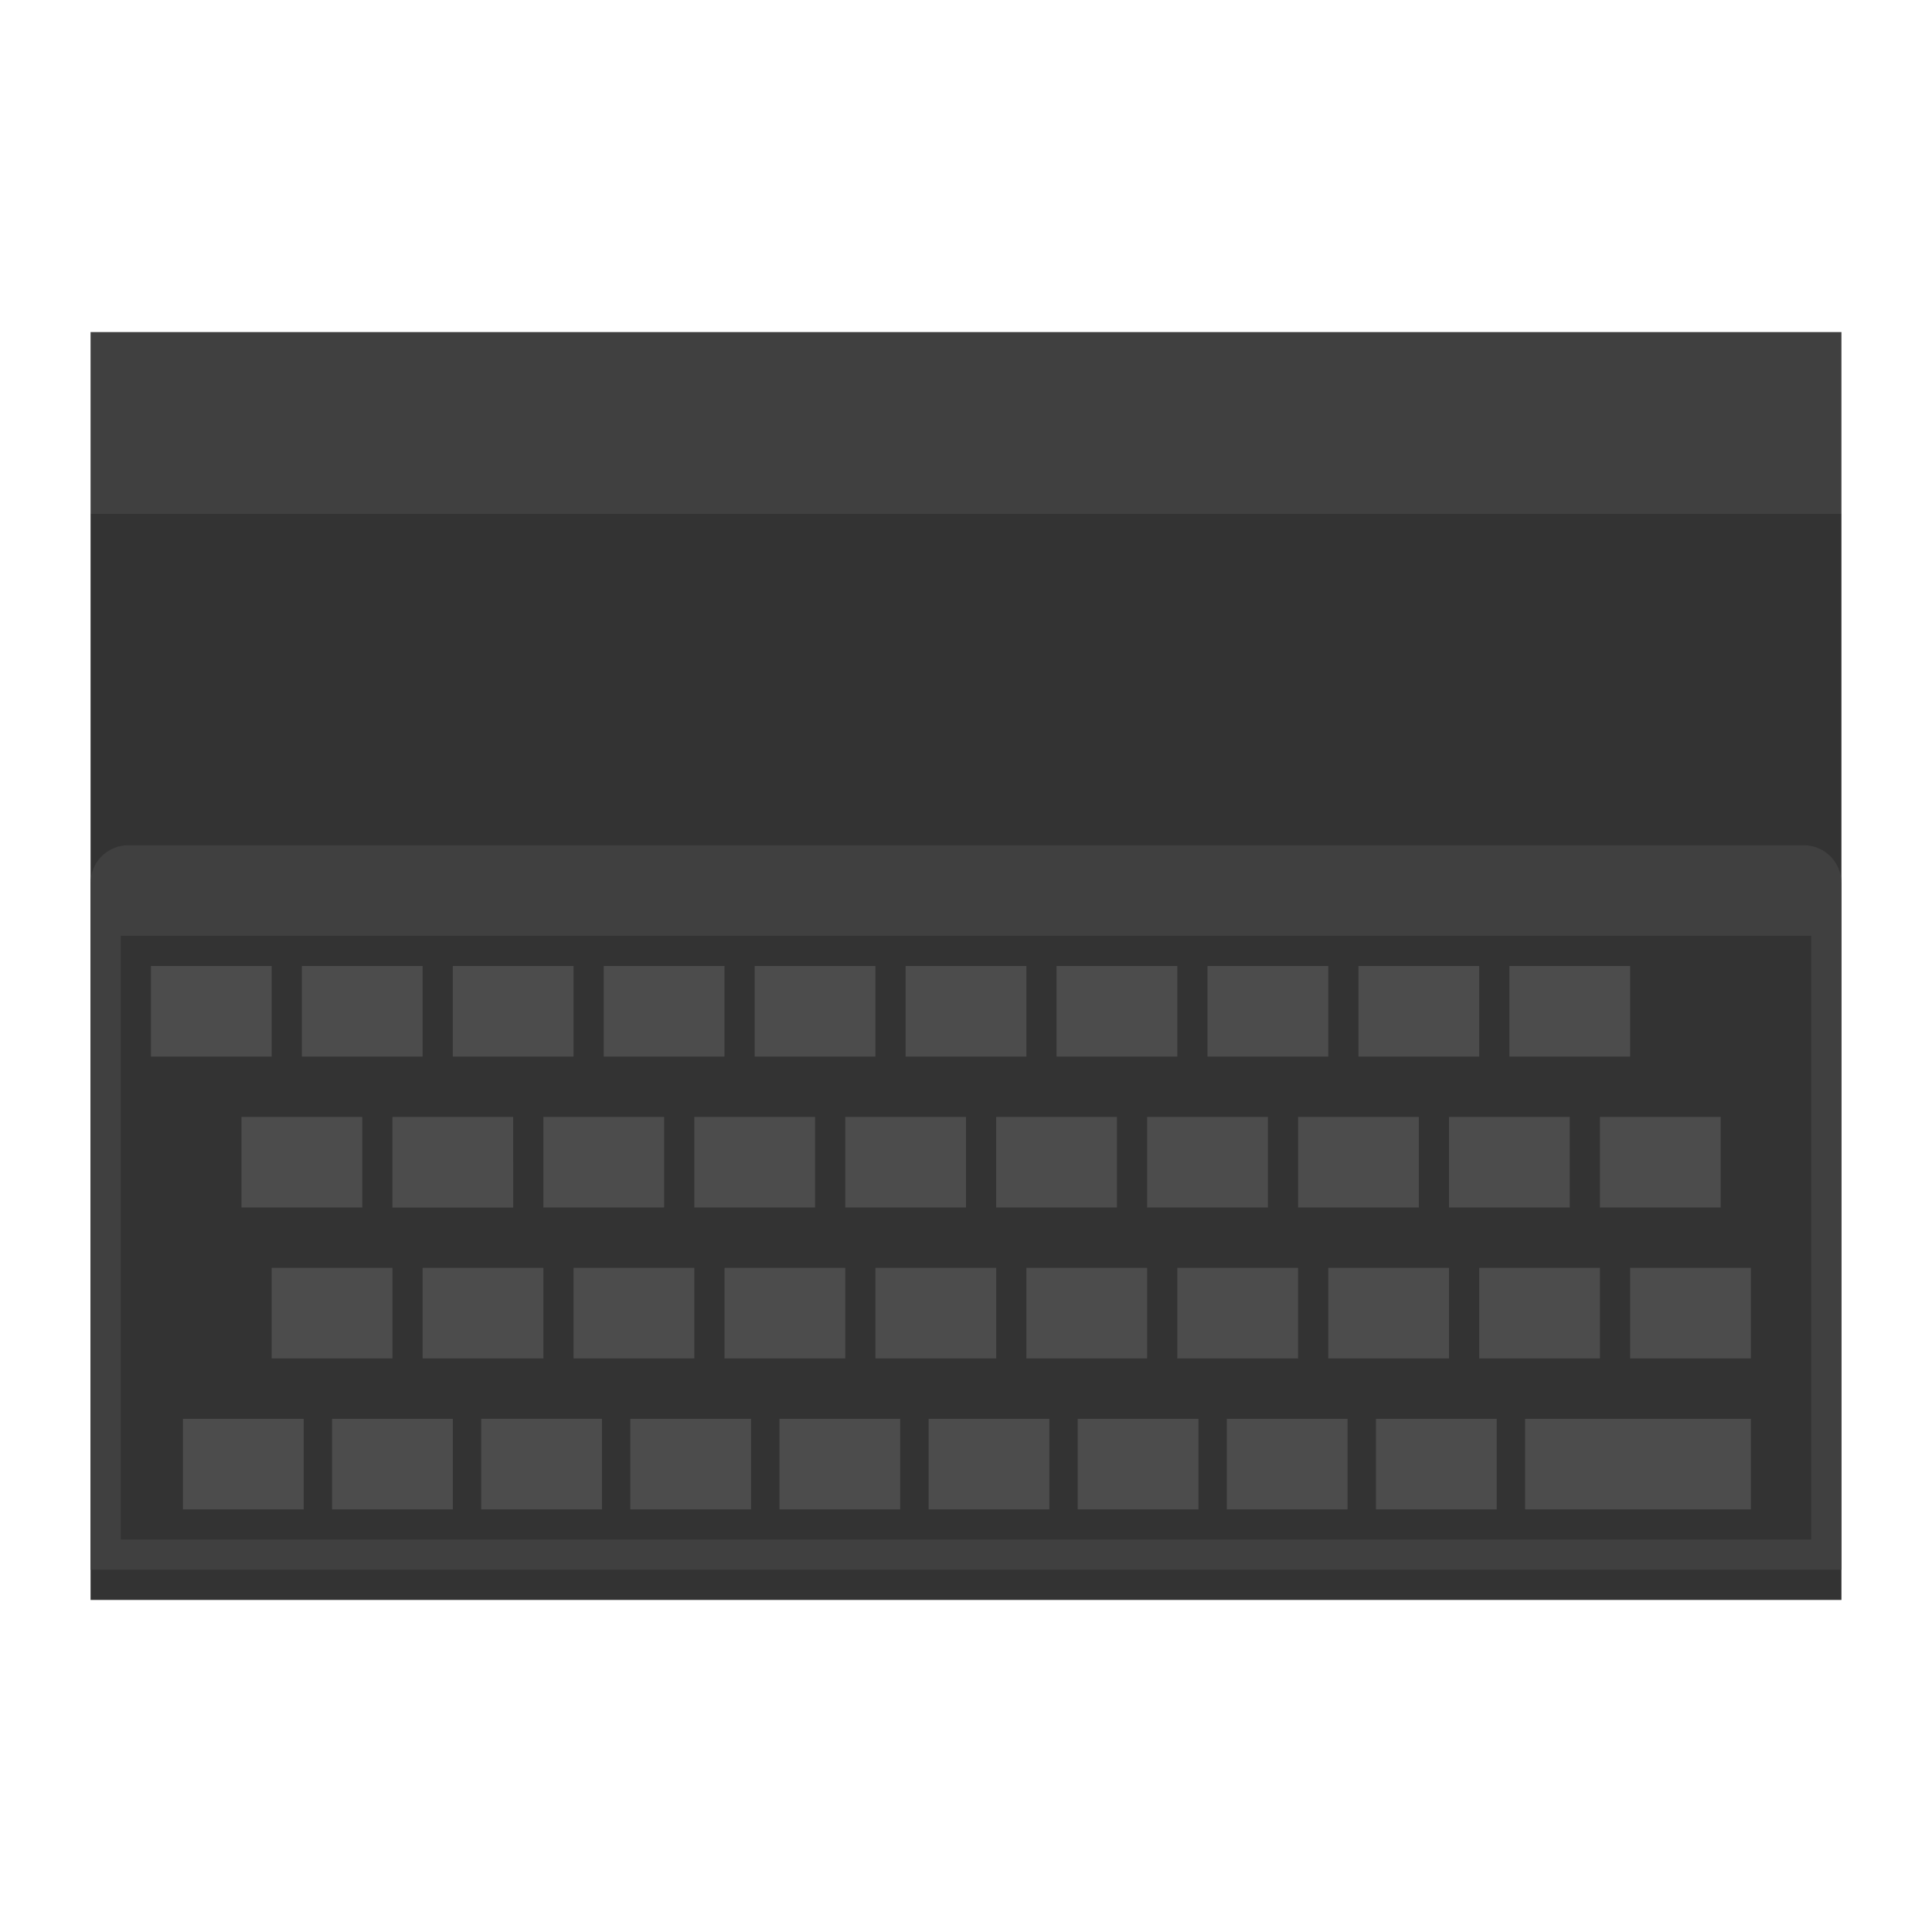
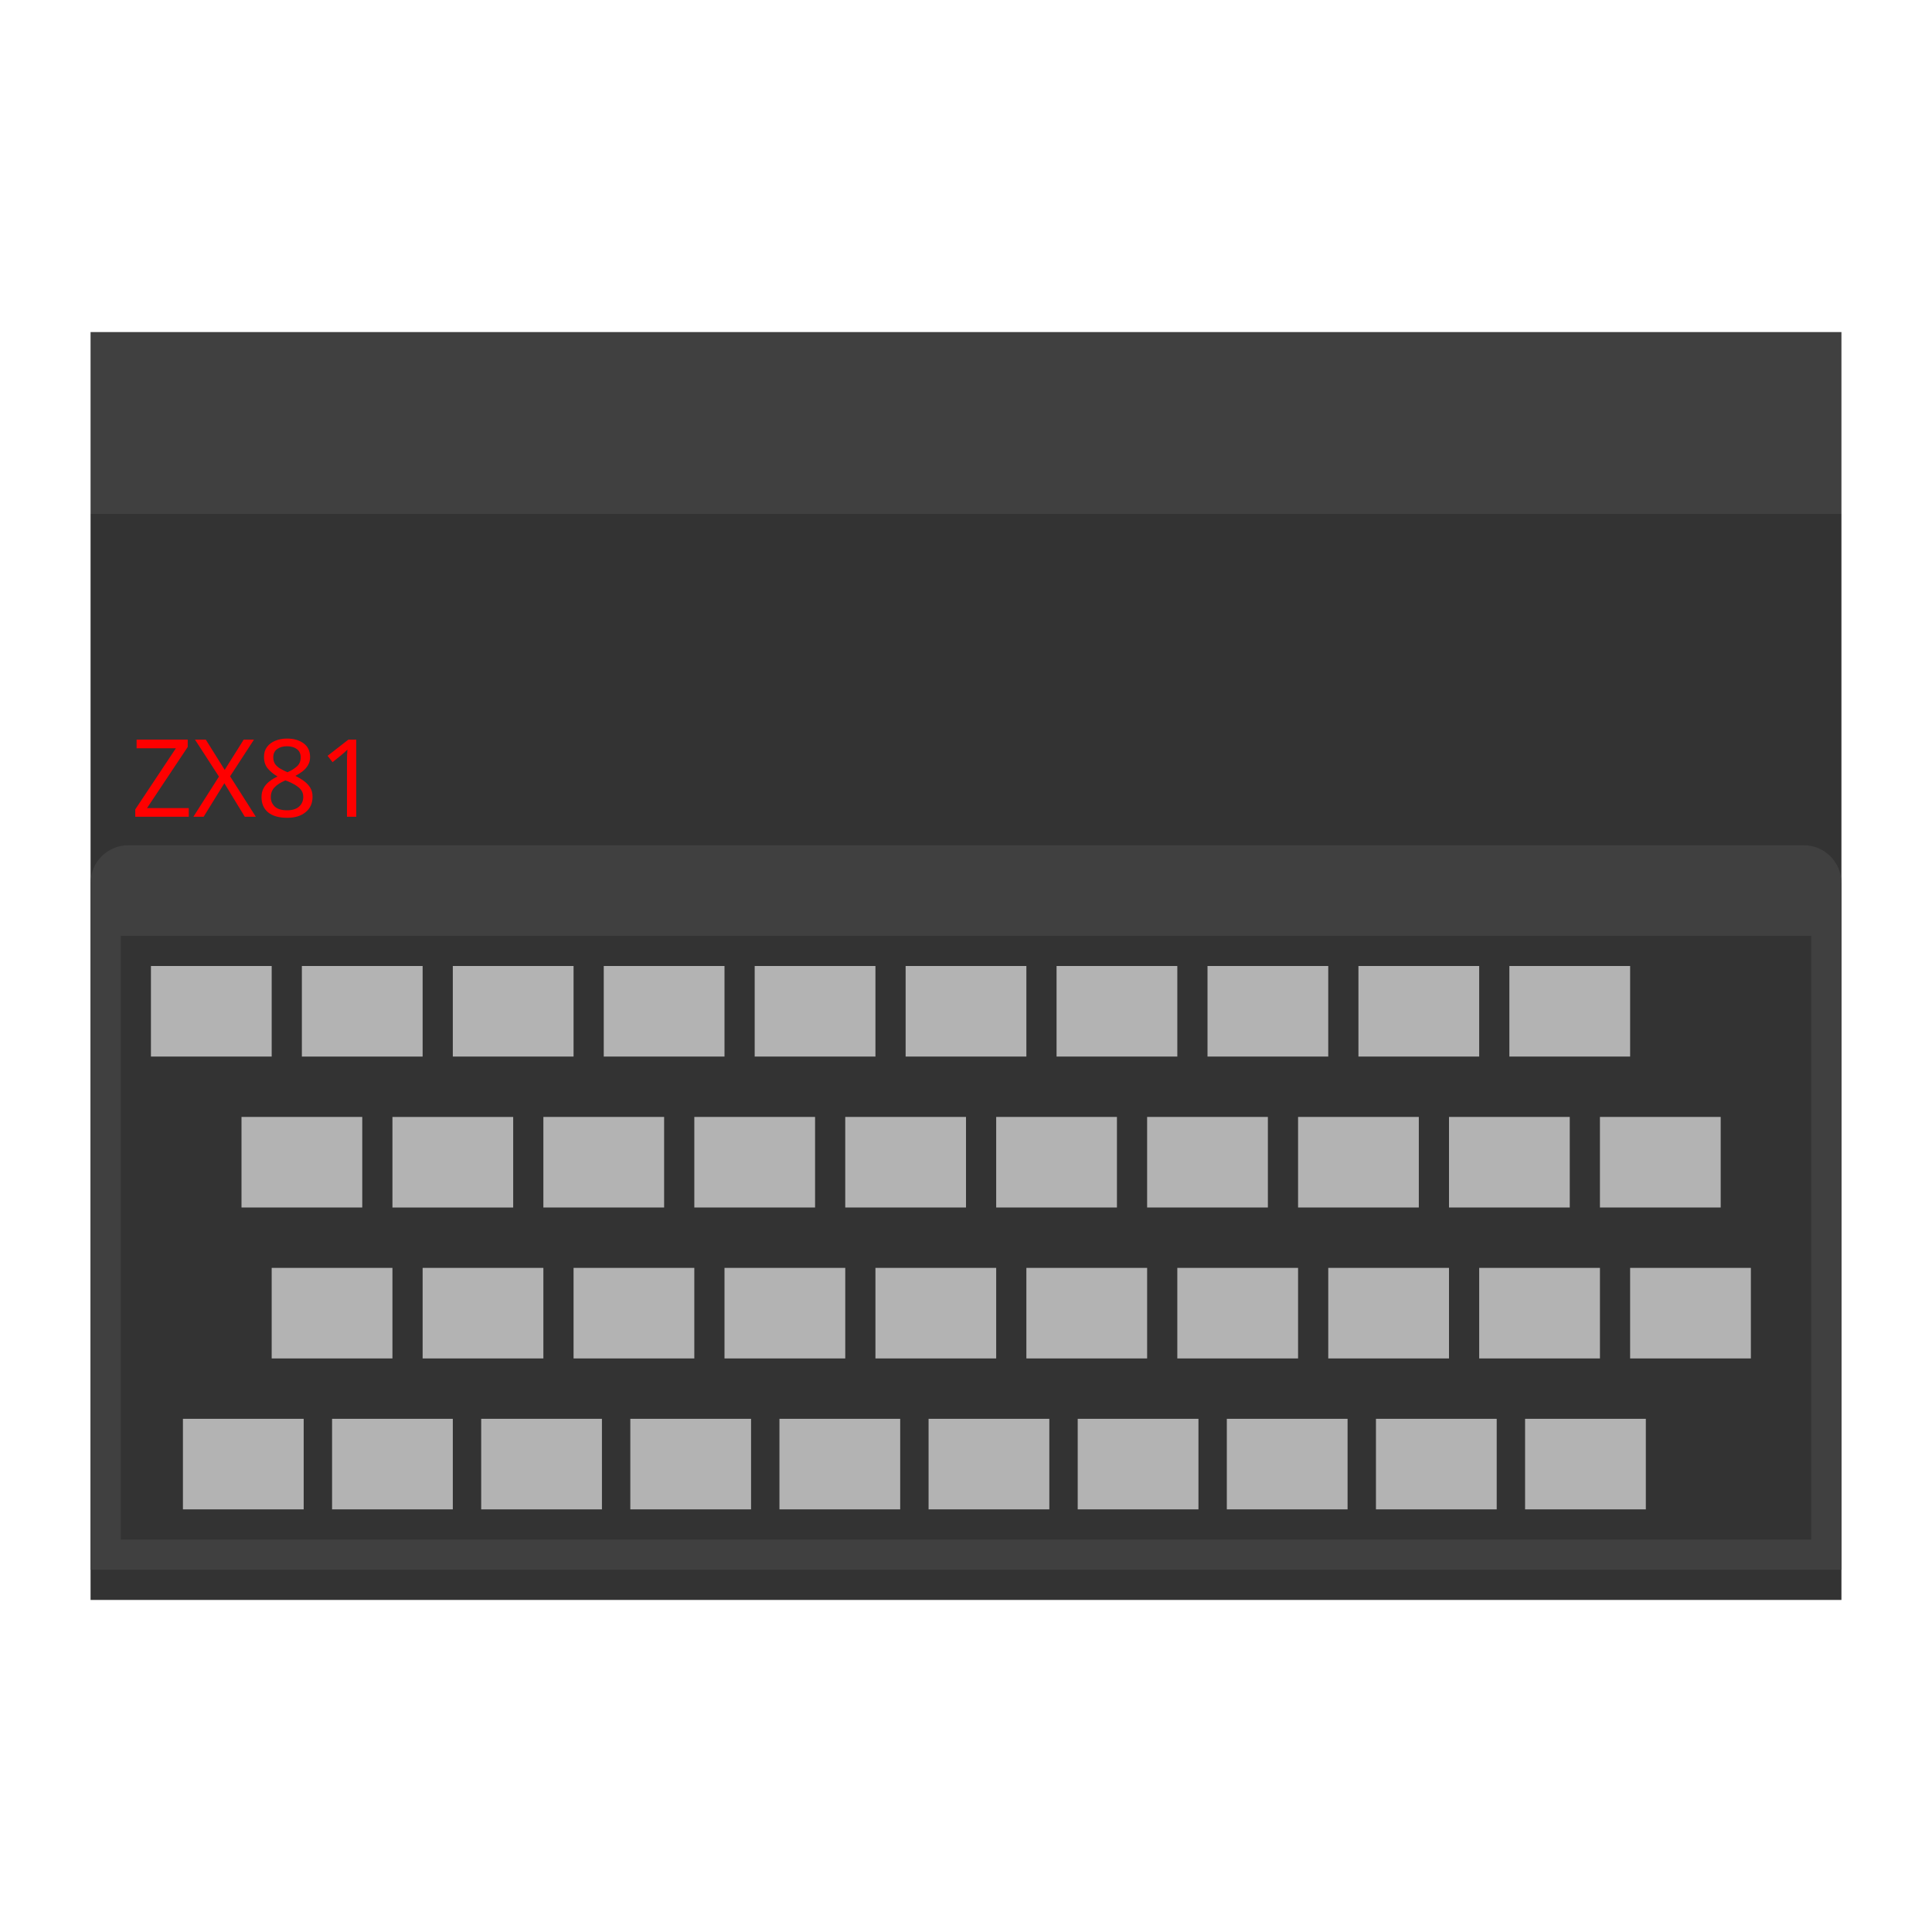
<svg xmlns="http://www.w3.org/2000/svg" viewBox="0 0 341.333 341.333" height="341.333" width="341.333" xml:space="preserve" id="svg2" version="1.1">
  <defs id="defs6">
    <clipPath id="clipPath18" clipPathUnits="userSpaceOnUse">
      <path id="path16" d="M 0,256 H 256 V 0 H 0 Z" />
    </clipPath>
    <clipPath id="clipPath26" clipPathUnits="userSpaceOnUse">
      <path id="path24" d="M 4,220 H 252 V 36 H 4 Z" />
    </clipPath>
    <clipPath id="clipPath44" clipPathUnits="userSpaceOnUse">
      <path id="path42" d="M 0,256 H 256 V 0 H 0 Z" />
    </clipPath>
  </defs>
  <path d="M 325.333,282.667 H 16 V 90.667 h 309.333 z" style="fill:#333333;fill-opacity:1;fill-rule:nonzero;stroke:none;stroke-width:1.333" id="path36" />
  <g id="g46" transform="matrix(1.333333,0,0,-1.333333,325.3333,277.3333)">
    <path d="m 0,0 h -232 v 91 c 0,2.761 2.239,5 5,5 H -5 c 2.761,0 5,-2.239 5,-5 z" style="fill:#404040;fill-opacity:1;fill-rule:nonzero;stroke:none" id="path48" />
  </g>
  <path d="M 320,272 H 21.333 V 165.333 H 320 Z" style="fill:#333333;fill-opacity:1;fill-rule:nonzero;stroke:none;stroke-width:1.333" id="path50" />
-   <path d="M 48,186.667 H 26.667 v -16 h 21.333 z" style="fill:#4c4c4c;fill-opacity:1;fill-rule:nonzero;stroke:none;stroke-width:1.333" id="path52" />
-   <path d="M 74.667,186.667 H 53.333 v -16 h 21.333 z" style="fill:#4c4c4c;fill-opacity:1;fill-rule:nonzero;stroke:none;stroke-width:1.333" id="path54" />
-   <path d="M 101.333,186.667 H 80 v -16 h 21.333 z" style="fill:#4c4c4c;fill-opacity:1;fill-rule:nonzero;stroke:none;stroke-width:1.333" id="path56" />
-   <path d="m 128,186.667 h -21.333 v -16 H 128 Z" style="fill:#4c4c4c;fill-opacity:1;fill-rule:nonzero;stroke:none;stroke-width:1.333" id="path58" />
-   <path d="m 154.667,186.667 h -21.333 v -16 h 21.333 z" style="fill:#4c4c4c;fill-opacity:1;fill-rule:nonzero;stroke:none;stroke-width:1.333" id="path60" />
-   <path d="M 181.333,186.667 H 160 v -16 h 21.333 z" style="fill:#4c4c4c;fill-opacity:1;fill-rule:nonzero;stroke:none;stroke-width:1.333" id="path62" />
-   <path d="m 208,186.667 h -21.333 v -16 h 21.333 z" style="fill:#4c4c4c;fill-opacity:1;fill-rule:nonzero;stroke:none;stroke-width:1.333" id="path64" />
-   <path d="m 234.667,186.667 h -21.333 v -16 h 21.333 z" style="fill:#4c4c4c;fill-opacity:1;fill-rule:nonzero;stroke:none;stroke-width:1.333" id="path66" />
-   <path d="m 261.333,186.667 h -21.333 v -16 h 21.333 z" style="fill:#4c4c4c;fill-opacity:1;fill-rule:nonzero;stroke:none;stroke-width:1.333" id="path68" />
-   <path d="m 288,186.667 h -21.333 v -16 h 21.333 z" style="fill:#4c4c4c;fill-opacity:1;fill-rule:nonzero;stroke:none;stroke-width:1.333" id="path70" />
-   <path d="M 64,213.333 H 42.667 v -16 h 21.333 z" style="fill:#4c4c4c;fill-opacity:1;fill-rule:nonzero;stroke:none;stroke-width:1.333" id="path72" />
-   <path d="M 90.667,213.333 H 69.333 v -16 h 21.333 z" style="fill:#4c4c4c;fill-opacity:1;fill-rule:nonzero;stroke:none;stroke-width:1.333" id="path74" />
-   <path d="M 117.333,213.333 H 96 v -16 h 21.333 z" style="fill:#4c4c4c;fill-opacity:1;fill-rule:nonzero;stroke:none;stroke-width:1.333" id="path76" />
-   <path d="m 144,213.333 h -21.333 v -16 H 144 Z" style="fill:#4c4c4c;fill-opacity:1;fill-rule:nonzero;stroke:none;stroke-width:1.333" id="path78" />
-   <path d="m 170.667,213.333 h -21.333 v -16 h 21.333 z" style="fill:#4c4c4c;fill-opacity:1;fill-rule:nonzero;stroke:none;stroke-width:1.333" id="path80" />
-   <path d="M 197.333,213.333 H 176 v -16 h 21.333 z" style="fill:#4c4c4c;fill-opacity:1;fill-rule:nonzero;stroke:none;stroke-width:1.333" id="path82" />
-   <path d="m 224,213.333 h -21.333 v -16 h 21.333 z" style="fill:#4c4c4c;fill-opacity:1;fill-rule:nonzero;stroke:none;stroke-width:1.333" id="path84" />
-   <path d="m 250.667,213.333 h -21.333 v -16 h 21.333 z" style="fill:#4c4c4c;fill-opacity:1;fill-rule:nonzero;stroke:none;stroke-width:1.333" id="path86" />
-   <path d="m 277.333,213.333 h -21.333 v -16 h 21.333 z" style="fill:#4c4c4c;fill-opacity:1;fill-rule:nonzero;stroke:none;stroke-width:1.333" id="path88" />
-   <path d="m 304,213.333 h -21.333 v -16 h 21.333 z" style="fill:#4c4c4c;fill-opacity:1;fill-rule:nonzero;stroke:none;stroke-width:1.333" id="path90" />
-   <path d="M 53.653,266.667 H 32.32 v -16 h 21.333 z" style="fill:#4c4c4c;fill-opacity:1;fill-rule:nonzero;stroke:none;stroke-width:1.333" id="path92" />
-   <path d="M 80,266.667 H 58.667 v -16 h 21.333 z" style="fill:#4c4c4c;fill-opacity:1;fill-rule:nonzero;stroke:none;stroke-width:1.333" id="path94" />
-   <path d="M 106.347,266.667 H 85.013 v -16 h 21.333 z" style="fill:#4c4c4c;fill-opacity:1;fill-rule:nonzero;stroke:none;stroke-width:1.333" id="path96" />
-   <path d="M 132.693,266.667 H 111.36 v -16 h 21.333 z" style="fill:#4c4c4c;fill-opacity:1;fill-rule:nonzero;stroke:none;stroke-width:1.333" id="path98" />
-   <path d="m 159.04,266.667 h -21.333 v -16 H 159.04 Z" style="fill:#4c4c4c;fill-opacity:1;fill-rule:nonzero;stroke:none;stroke-width:1.333" id="path100" />
-   <path d="m 185.388,266.667 h -21.333 v -16 H 185.388 Z" style="fill:#4c4c4c;fill-opacity:1;fill-rule:nonzero;stroke:none;stroke-width:1.333" id="path102" />
-   <path d="m 211.735,266.667 h -21.333 v -16 h 21.333 z" style="fill:#4c4c4c;fill-opacity:1;fill-rule:nonzero;stroke:none;stroke-width:1.333" id="path104" />
-   <path d="m 238.081,266.667 h -21.333 v -16 h 21.333 z" style="fill:#4c4c4c;fill-opacity:1;fill-rule:nonzero;stroke:none;stroke-width:1.333" id="path106" />
-   <path d="m 264.428,266.667 h -21.333 v -16 h 21.333 z" style="fill:#4c4c4c;fill-opacity:1;fill-rule:nonzero;stroke:none;stroke-width:1.333" id="path108" />
-   <path d="M 69.333,240 H 48 v -16 h 21.333 z" style="fill:#4c4c4c;fill-opacity:1;fill-rule:nonzero;stroke:none;stroke-width:1.333" id="path110" />
-   <path d="M 96,240 H 74.667 v -16 h 21.333 z" style="fill:#4c4c4c;fill-opacity:1;fill-rule:nonzero;stroke:none;stroke-width:1.333" id="path112" />
-   <path d="m 122.667,240 h -21.333 v -16 h 21.333 z" style="fill:#4c4c4c;fill-opacity:1;fill-rule:nonzero;stroke:none;stroke-width:1.333" id="path114" />
-   <path d="M 149.333,240 H 128 v -16 h 21.333 z" style="fill:#4c4c4c;fill-opacity:1;fill-rule:nonzero;stroke:none;stroke-width:1.333" id="path116" />
-   <path d="M 176,240 H 154.667 V 224 H 176 Z" style="fill:#4c4c4c;fill-opacity:1;fill-rule:nonzero;stroke:none;stroke-width:1.333" id="path118" />
-   <path d="m 202.667,240 h -21.333 v -16 h 21.333 z" style="fill:#4c4c4c;fill-opacity:1;fill-rule:nonzero;stroke:none;stroke-width:1.333" id="path120" />
-   <path d="m 229.333,240 h -21.333 v -16 h 21.333 z" style="fill:#4c4c4c;fill-opacity:1;fill-rule:nonzero;stroke:none;stroke-width:1.333" id="path122" />
-   <path d="m 256,240 h -21.333 v -16 h 21.333 z" style="fill:#4c4c4c;fill-opacity:1;fill-rule:nonzero;stroke:none;stroke-width:1.333" id="path124" />
-   <path d="m 282.667,240 h -21.333 v -16 h 21.333 z" style="fill:#4c4c4c;fill-opacity:1;fill-rule:nonzero;stroke:none;stroke-width:1.333" id="path126" />
-   <path d="m 309.333,240 h -21.333 v -16 h 21.333 z" style="fill:#4c4c4c;fill-opacity:1;fill-rule:nonzero;stroke:none;stroke-width:1.333" id="path128" />
-   <path d="m 309.333,266.667 h -39.892 v -16 h 39.892 z" style="fill:#4c4c4c;fill-opacity:1;fill-rule:nonzero;stroke:none;stroke-width:1.333" id="path130" />
+   <path d="M 48,186.667 H 26.667 v -16 h 21.333 z" style="fill:#b3b3b3;fill-opacity:1;fill-rule:nonzero;stroke:none;stroke-width:1.333" id="path52" />
+   <path d="M 74.667,186.667 H 53.333 v -16 h 21.333 z" style="fill:#b3b3b3;fill-opacity:1;fill-rule:nonzero;stroke:none;stroke-width:1.333" id="path54" />
+   <path d="M 101.333,186.667 H 80 v -16 h 21.333 z" style="fill:#b3b3b3;fill-opacity:1;fill-rule:nonzero;stroke:none;stroke-width:1.333" id="path56" />
+   <path d="m 128,186.667 h -21.333 v -16 H 128 Z" style="fill:#b3b3b3;fill-opacity:1;fill-rule:nonzero;stroke:none;stroke-width:1.333" id="path58" />
+   <path d="m 154.667,186.667 h -21.333 v -16 h 21.333 z" style="fill:#b3b3b3;fill-opacity:1;fill-rule:nonzero;stroke:none;stroke-width:1.333" id="path60" />
+   <path d="M 181.333,186.667 H 160 v -16 h 21.333 z" style="fill:#b3b3b3;fill-opacity:1;fill-rule:nonzero;stroke:none;stroke-width:1.333" id="path62" />
+   <path d="m 208,186.667 h -21.333 v -16 h 21.333 z" style="fill:#b3b3b3;fill-opacity:1;fill-rule:nonzero;stroke:none;stroke-width:1.333" id="path64" />
+   <path d="m 234.667,186.667 h -21.333 v -16 h 21.333 z" style="fill:#b3b3b3;fill-opacity:1;fill-rule:nonzero;stroke:none;stroke-width:1.333" id="path66" />
+   <path d="m 261.333,186.667 h -21.333 v -16 h 21.333 z" style="fill:#b3b3b3;fill-opacity:1;fill-rule:nonzero;stroke:none;stroke-width:1.333" id="path68" />
+   <path d="m 288,186.667 h -21.333 v -16 h 21.333 z" style="fill:#b3b3b3;fill-opacity:1;fill-rule:nonzero;stroke:none;stroke-width:1.333" id="path70" />
+   <path d="M 64,213.333 H 42.667 v -16 h 21.333 z" style="fill:#b3b3b3;fill-opacity:1;fill-rule:nonzero;stroke:none;stroke-width:1.333" id="path72" />
+   <path d="M 90.667,213.333 H 69.333 v -16 h 21.333 z" style="fill:#b3b3b3;fill-opacity:1;fill-rule:nonzero;stroke:none;stroke-width:1.333" id="path74" />
+   <path d="M 117.333,213.333 H 96 v -16 h 21.333 z" style="fill:#b3b3b3;fill-opacity:1;fill-rule:nonzero;stroke:none;stroke-width:1.333" id="path76" />
+   <path d="m 144,213.333 h -21.333 v -16 H 144 Z" style="fill:#b3b3b3;fill-opacity:1;fill-rule:nonzero;stroke:none;stroke-width:1.333" id="path78" />
+   <path d="m 170.667,213.333 h -21.333 v -16 h 21.333 z" style="fill:#b3b3b3;fill-opacity:1;fill-rule:nonzero;stroke:none;stroke-width:1.333" id="path80" />
+   <path d="M 197.333,213.333 H 176 v -16 h 21.333 z" style="fill:#b3b3b3;fill-opacity:1;fill-rule:nonzero;stroke:none;stroke-width:1.333" id="path82" />
+   <path d="m 224,213.333 h -21.333 v -16 h 21.333 z" style="fill:#b3b3b3;fill-opacity:1;fill-rule:nonzero;stroke:none;stroke-width:1.333" id="path84" />
+   <path d="m 250.667,213.333 h -21.333 v -16 h 21.333 z" style="fill:#b3b3b3;fill-opacity:1;fill-rule:nonzero;stroke:none;stroke-width:1.333" id="path86" />
+   <path d="m 277.333,213.333 h -21.333 v -16 h 21.333 z" style="fill:#b3b3b3;fill-opacity:1;fill-rule:nonzero;stroke:none;stroke-width:1.333" id="path88" />
+   <path d="m 304,213.333 h -21.333 v -16 h 21.333 z" style="fill:#b3b3b3;fill-opacity:1;fill-rule:nonzero;stroke:none;stroke-width:1.333" id="path90" />
+   <path d="M 53.653,266.667 H 32.32 v -16 h 21.333 z" style="fill:#b3b3b3;fill-opacity:1;fill-rule:nonzero;stroke:none;stroke-width:1.333" id="path92" />
+   <path d="M 80,266.667 H 58.667 v -16 h 21.333 z" style="fill:#b3b3b3;fill-opacity:1;fill-rule:nonzero;stroke:none;stroke-width:1.333" id="path94" />
+   <path d="M 106.347,266.667 H 85.013 v -16 h 21.333 z" style="fill:#b3b3b3;fill-opacity:1;fill-rule:nonzero;stroke:none;stroke-width:1.333" id="path96" />
+   <path d="M 132.693,266.667 H 111.36 v -16 h 21.333 z" style="fill:#b3b3b3;fill-opacity:1;fill-rule:nonzero;stroke:none;stroke-width:1.333" id="path98" />
+   <path d="m 159.04,266.667 h -21.333 v -16 H 159.04 Z" style="fill:#b3b3b3;fill-opacity:1;fill-rule:nonzero;stroke:none;stroke-width:1.333" id="path100" />
+   <path d="m 185.388,266.667 h -21.333 v -16 H 185.388 Z" style="fill:#b3b3b3;fill-opacity:1;fill-rule:nonzero;stroke:none;stroke-width:1.333" id="path102" />
+   <path d="m 211.735,266.667 h -21.333 v -16 h 21.333 z" style="fill:#b3b3b3;fill-opacity:1;fill-rule:nonzero;stroke:none;stroke-width:1.333" id="path104" />
+   <path d="m 238.081,266.667 h -21.333 v -16 h 21.333 z" style="fill:#b3b3b3;fill-opacity:1;fill-rule:nonzero;stroke:none;stroke-width:1.333" id="path106" />
+   <path d="m 264.428,266.667 h -21.333 v -16 h 21.333 z" style="fill:#b3b3b3;fill-opacity:1;fill-rule:nonzero;stroke:none;stroke-width:1.333" id="path108" />
+   <path d="M 69.333,240 H 48 v -16 h 21.333 z" style="fill:#b3b3b3;fill-opacity:1;fill-rule:nonzero;stroke:none;stroke-width:1.333" id="path110" />
+   <path d="M 96,240 H 74.667 v -16 h 21.333 z" style="fill:#b3b3b3;fill-opacity:1;fill-rule:nonzero;stroke:none;stroke-width:1.333" id="path112" />
+   <path d="m 122.667,240 h -21.333 v -16 h 21.333 z" style="fill:#b3b3b3;fill-opacity:1;fill-rule:nonzero;stroke:none;stroke-width:1.333" id="path114" />
+   <path d="M 149.333,240 H 128 v -16 h 21.333 z" style="fill:#b3b3b3;fill-opacity:1;fill-rule:nonzero;stroke:none;stroke-width:1.333" id="path116" />
+   <path d="M 176,240 H 154.667 V 224 H 176 Z" style="fill:#b3b3b3;fill-opacity:1;fill-rule:nonzero;stroke:none;stroke-width:1.333" id="path118" />
+   <path d="m 202.667,240 h -21.333 v -16 h 21.333 z" style="fill:#b3b3b3;fill-opacity:1;fill-rule:nonzero;stroke:none;stroke-width:1.333" id="path120" />
+   <path d="m 229.333,240 h -21.333 v -16 h 21.333 z" style="fill:#b3b3b3;fill-opacity:1;fill-rule:nonzero;stroke:none;stroke-width:1.333" id="path122" />
+   <path d="m 256,240 h -21.333 v -16 h 21.333 z" style="fill:#b3b3b3;fill-opacity:1;fill-rule:nonzero;stroke:none;stroke-width:1.333" id="path124" />
+   <path d="m 282.667,240 h -21.333 v -16 h 21.333 z" style="fill:#b3b3b3;fill-opacity:1;fill-rule:nonzero;stroke:none;stroke-width:1.333" id="path126" />
+   <path d="m 309.333,240 h -21.333 v -16 h 21.333 z" style="fill:#b3b3b3;fill-opacity:1;fill-rule:nonzero;stroke:none;stroke-width:1.333" id="path128" />
  <path d="M 325.333,58.667 H 16 v 32 h 309.333 z" style="fill:#404040;fill-opacity:1;fill-rule:nonzero;stroke:none;stroke-width:1.333" id="path132" />
+   <path id="path871" style="fill:#b3b3b3;fill-opacity:1;fill-rule:nonzero;stroke:none;stroke-width:1.333" d="m 290.775,266.667 h -21.333 v -16 h 21.333 z" />
+   <text xml:space="preserve" style="font-style:normal;font-weight:normal;font-size:19.073px;line-height:1.25;font-family:sans-serif;letter-spacing:0px;word-spacing:0px;fill:#ff0000;fill-opacity:1;stroke:none;stroke-width:0.477" x="23.179" y="144.294" id="text873">
+     <tspan id="tspan871" x="23.179" y="144.294" style="fill:#ff0000;stroke-width:0.477">ZX81</tspan>
+   </text>
</svg>
